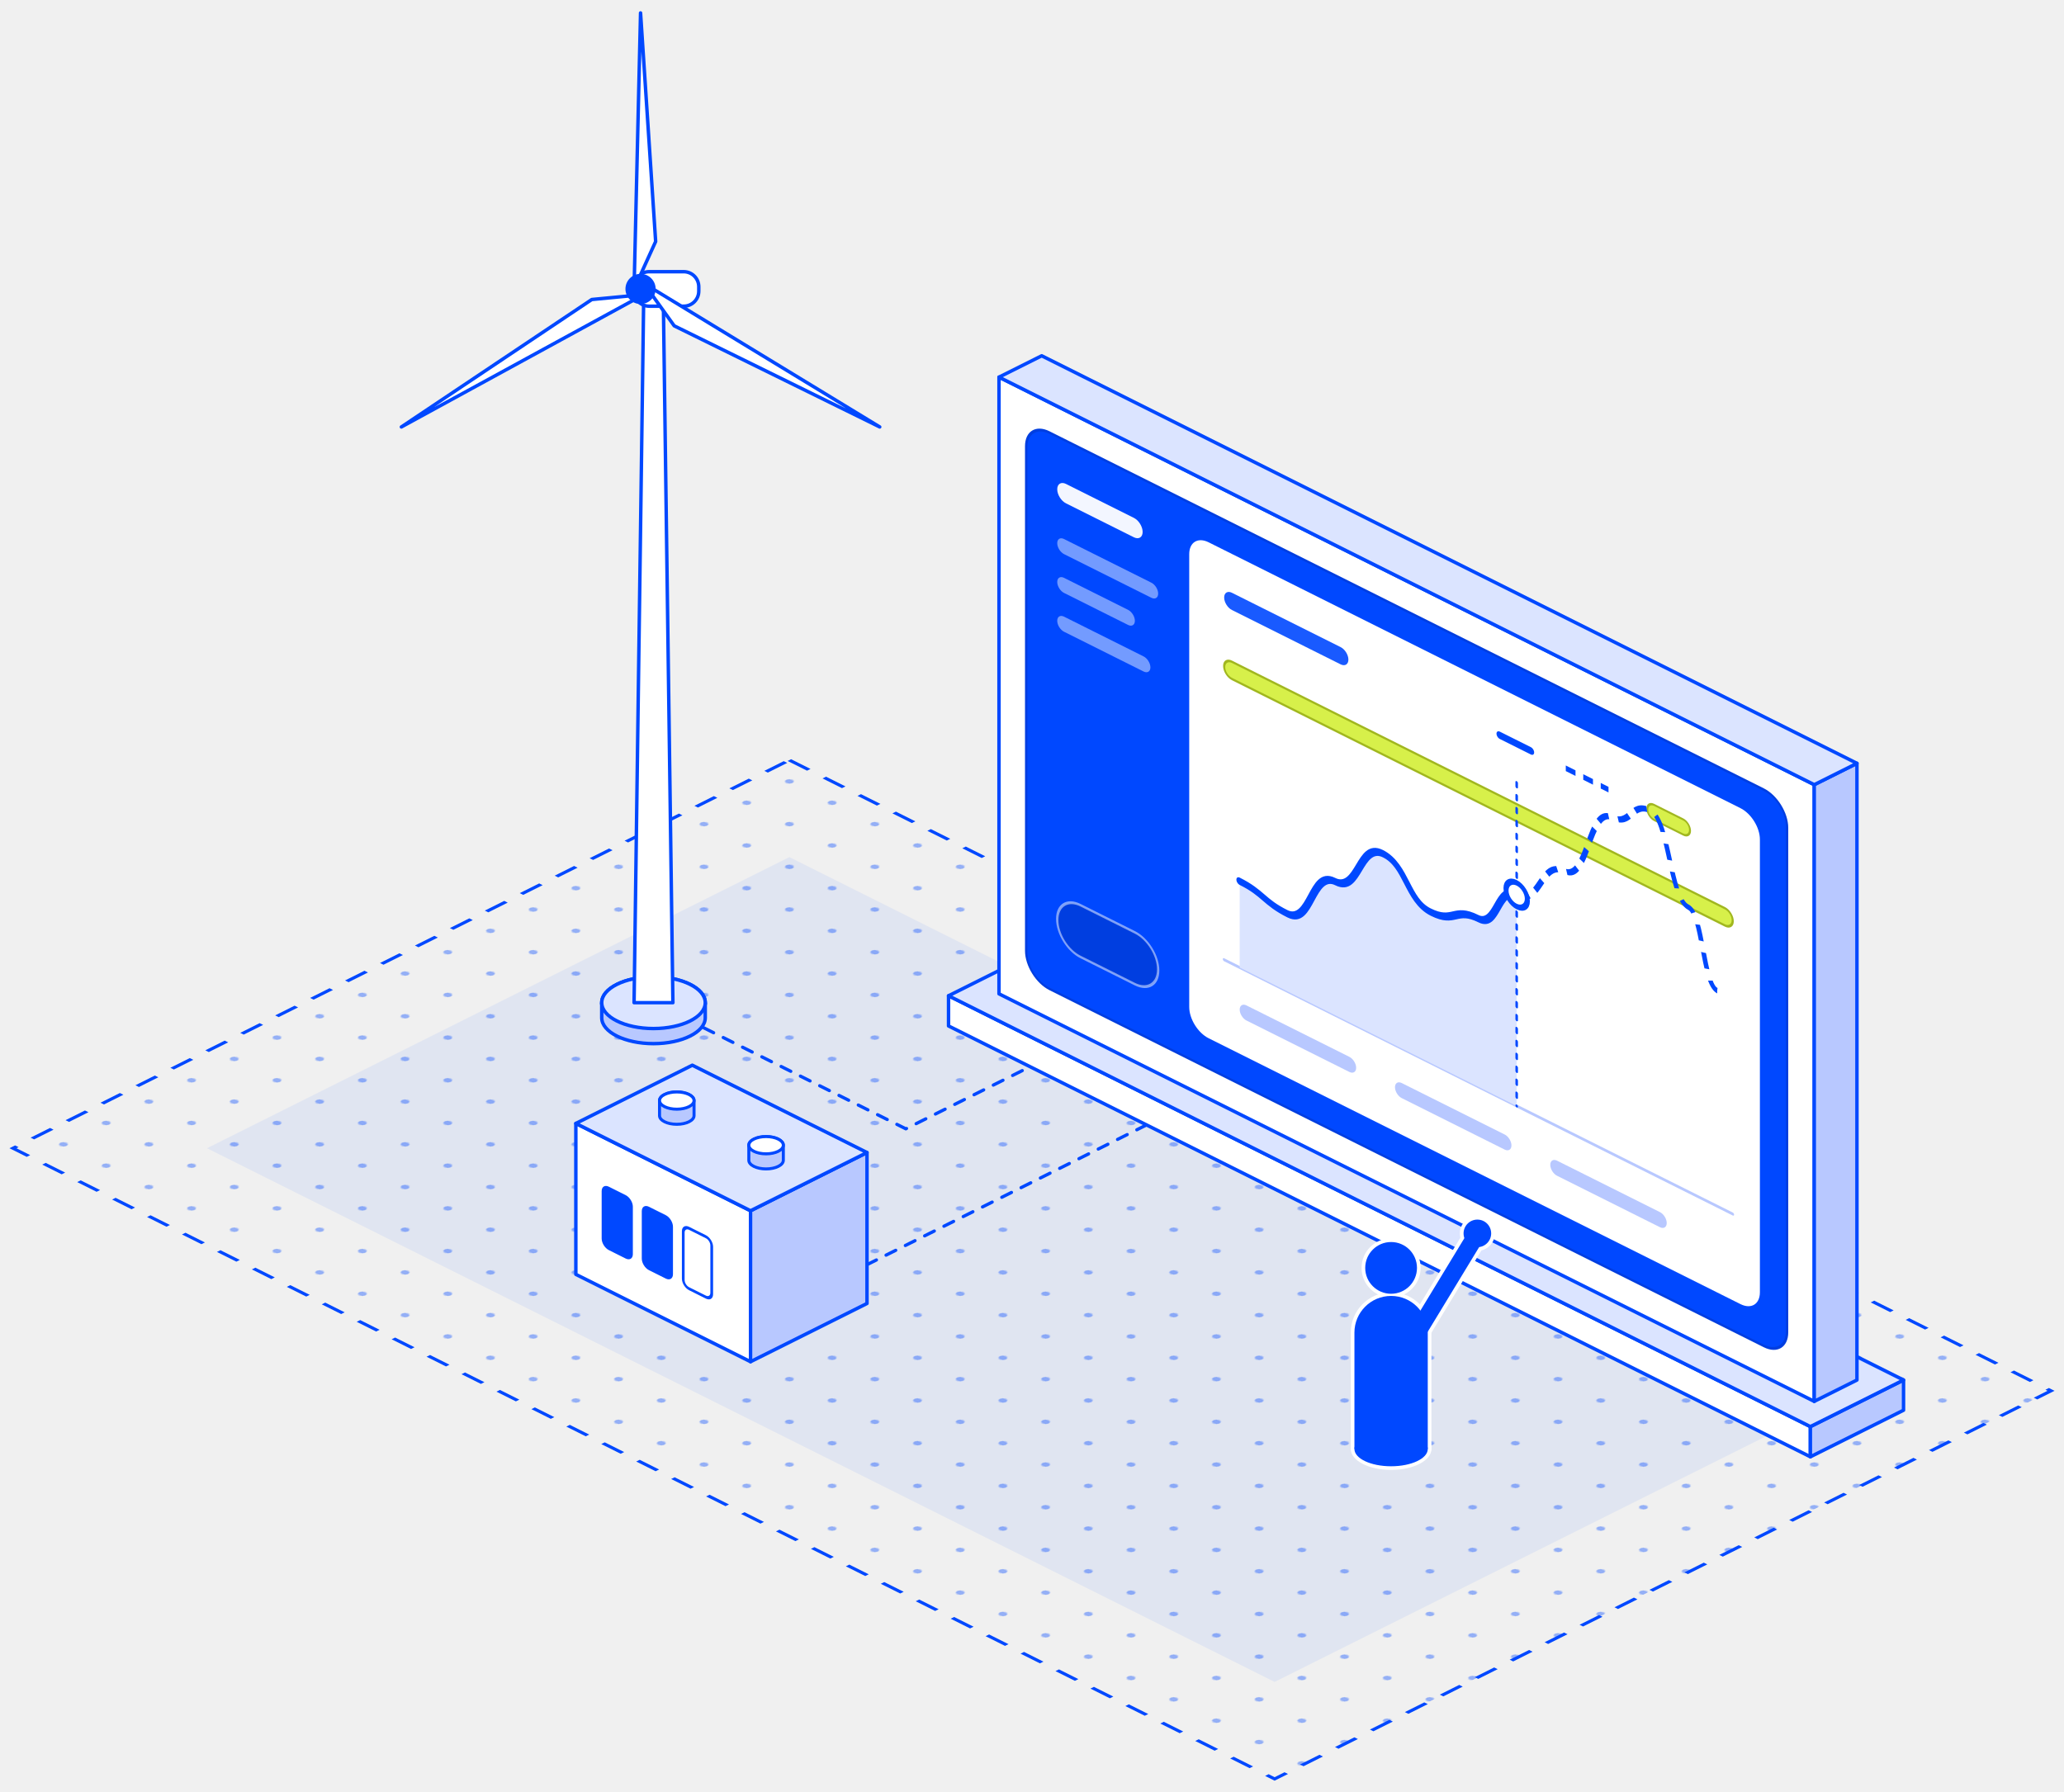
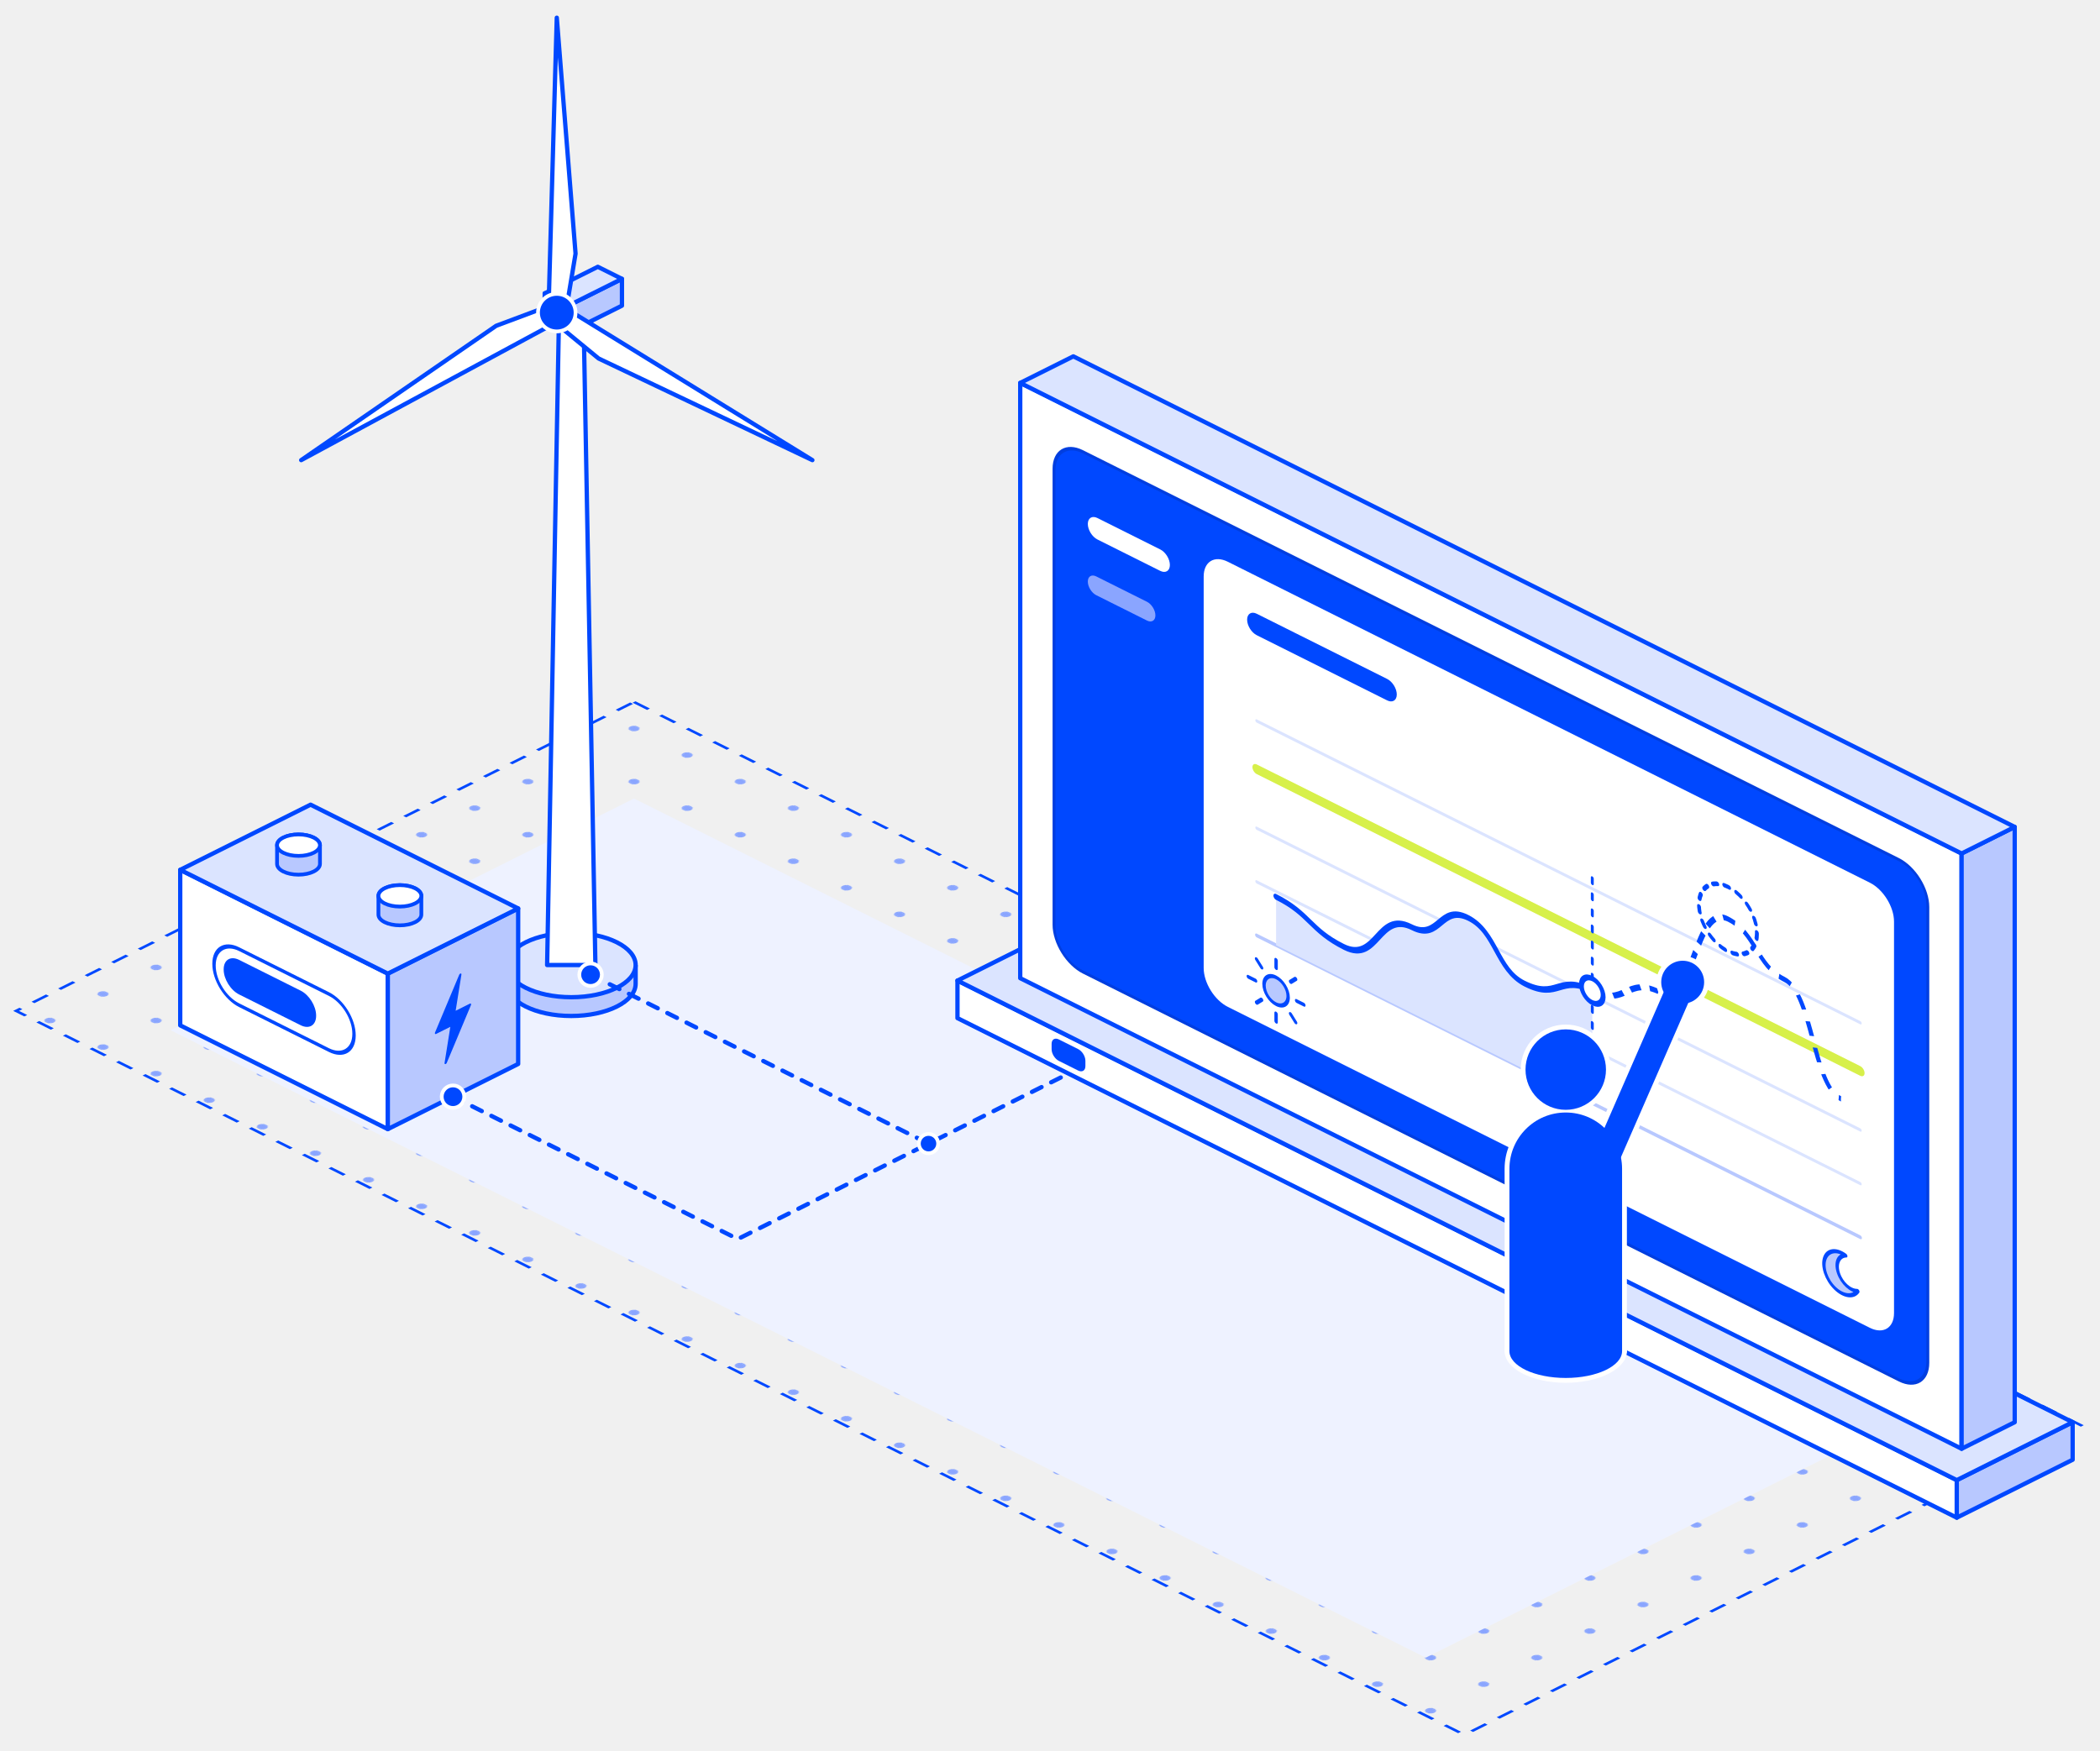
- <svg xmlns="http://www.w3.org/2000/svg" viewBox="-429 -357 957 831" role="img" aria-label="Isometric illustration for ClimateTech and energy product design. A white wind turbine, as on the expertise hub, and a battery block feed dashed lines into an energy product standing on a dotted floor: a light monitor whose blue screen holds one chart where a solid line of measured readings stops at a now marker, a dashed line carries the forecast on, and a lime band marks the target. A solid blue Tcules designer points at the chart.">
+ <svg xmlns="http://www.w3.org/2000/svg" viewBox="-330 -251 783 653" role="img" aria-label="Isometric illustration for ClimateTech and energy product design. A white wind turbine, as on the expertise hub, and a battery with a charge gauge and a lightning bolt feed one dashed line across a dotted floor into a port on a large energy display. Its blue screen holds one day chart running from a sun to a moon: a solid line of measured readings stops at a now marker, a dashed forecast climbs over a flat lime target line to a peak tonight, ringed in dots. A solid blue Tcules designer points at the spot where the forecast breaks the target.">
  <defs>
    <pattern id="cte-dots" width="22" height="22" patternUnits="userSpaceOnUse">
-       <circle cx="11" cy="11" r="1.6" fill="#0048FF" fill-opacity="0.38" />
+       <circle cx="11" cy="11" r="1.6" fill="#8AA5FF" />
    </pattern>
  </defs>
-   <g transform="matrix(0.9 0.45 -0.9 0.45 -63 -4.5)">
-     <rect width="650" height="400" fill="url(#cte-dots)" />
-     <rect width="650" height="400" fill="none" stroke="#0048FF" stroke-width="1.8" stroke-dasharray="10 8" />
-     <rect x="50" y="50" width="550" height="300" fill="#0048FF" fill-opacity="0.07" />
+   <g transform="matrix(0.9 0.45 -0.9 0.45 -93.6 10.8)">
+     <rect width="600" height="256" fill="url(#cte-dots)" />
+     <rect width="600" height="256" fill="none" stroke="#0048FF" stroke-width="1.2" stroke-dasharray="6 5" />
+     <rect x="40" y="40" width="520" height="192" fill="#EEF2FF" />
  </g>
-   <path d="M-102.6 119.7 L-9 166.5 L48.6 137.7" fill="none" stroke="#0048FF" stroke-width="1.5" stroke-dasharray="5 5" stroke-linecap="round" stroke-linejoin="round" />
-   <path d="M-45 238.5 L102.6 164.7" fill="none" stroke="#0048FF" stroke-width="1.5" stroke-dasharray="5 5" stroke-linecap="round" stroke-linejoin="round" />
-   <polygon points="10.8,118.8 410.4,318.6 410.4,304.6 10.8,104.8" fill="#FFFFFF" stroke="#0048FF" stroke-width="1.6" stroke-linejoin="round" />
-   <polygon points="410.4,318.6 453.6,297 453.6,283 410.4,304.6" fill="#B8C8FF" stroke="#0048FF" stroke-width="1.6" stroke-linejoin="round" />
-   <polygon points="54,83.2 453.6,283 410.4,304.6 10.8,104.8" fill="#DBE4FF" stroke="#0048FF" stroke-width="1.6" stroke-linejoin="round" />
-   <polygon points="34.2,103.9 412.2,292.9 412.2,6.9 34.2,-182.1" fill="#FFFFFF" stroke="#0048FF" stroke-width="1.6" stroke-linejoin="round" />
-   <polygon points="412.2,292.9 432,283 432,-3 412.2,6.9" fill="#B8C8FF" stroke="#0048FF" stroke-width="1.6" stroke-linejoin="round" />
-   <polygon points="54,-192 432,-3 412.2,6.9 34.2,-182.1" fill="#DBE4FF" stroke="#0048FF" stroke-width="1.6" stroke-linejoin="round" />
-   <g transform="matrix(0.9 0.45 0 1 34.2 -182.1)">
-     <rect x="14" y="14" width="392" height="258" rx="12" fill="#0048FF" stroke="#003EE0" stroke-width="1.2" />
+   <polygon points="27,128.7 399.6,315 399.6,301 27,114.7" fill="#FFFFFF" stroke="#0048FF" stroke-width="1.6" stroke-linejoin="round" />
+   <polygon points="399.6,315 442.8,293.4 442.8,279.4 399.6,301" fill="#B8C8FF" stroke="#0048FF" stroke-width="1.6" stroke-linejoin="round" />
+   <polygon points="70.2,93.1 442.8,279.4 399.6,301 27,114.7" fill="#DBE4FF" stroke="#0048FF" stroke-width="1.6" stroke-linejoin="round" />
+   <g transform="matrix(0.9 0.45 0 1 62.1 135.3)">
+     <rect x="0" y="0" width="14" height="8" rx="3" fill="#0048FF" />
+   </g>
+   <polygon points="50.4,113.8 401.4,289.3 401.4,67.3 50.4,-108.2" fill="#FFFFFF" stroke="#0048FF" stroke-width="1.6" stroke-linejoin="round" />
+   <polygon points="401.4,289.3 421.2,279.4 421.2,57.4 401.4,67.3" fill="#B8C8FF" stroke="#0048FF" stroke-width="1.6" stroke-linejoin="round" />
+   <polygon points="70.2,-118.1 421.2,57.4 401.4,67.3 50.4,-108.2" fill="#DBE4FF" stroke="#0048FF" stroke-width="1.6" stroke-linejoin="round" />
+   <g transform="matrix(0.9 0.45 0 1 50.4 -108.2)">
+     <rect x="14" y="14" width="362" height="194" rx="12" fill="#0048FF" stroke="#003EE0" stroke-width="1.2" />
    <g transform="translate(14 14)">
-       <rect x="16" y="20" width="44" height="9" rx="4.5" fill="#FFFFFF" fill-opacity="0.95" />
-       <rect x="16" y="46" width="52" height="7" rx="3.5" fill="#FFFFFF" fill-opacity="0.45" />
-       <rect x="16" y="64" width="40" height="7" rx="3.5" fill="#FFFFFF" fill-opacity="0.45" />
-       <rect x="16" y="82" width="48" height="7" rx="3.5" fill="#FFFFFF" fill-opacity="0.45" />
-       <rect x="16" y="212" width="52" height="24" rx="12" fill="#003EE0" stroke="#FFFFFF" stroke-opacity="0.5" stroke-width="1.2" />
-       <rect x="84" y="14" width="294" height="230" rx="10" fill="#FFFFFF" />
-       <rect x="102" y="32" width="64" height="8" rx="4" fill="#0048FF" fill-opacity="0.9" />
-       <path d="M244 36 h16" stroke="#0048FF" stroke-width="3.4" stroke-linecap="round" />
-       <path d="M278 36 h22" stroke="#0048FF" stroke-width="2.6" stroke-dasharray="5 4" stroke-linecap="butt" />
-       <rect x="320" y="32.5" width="22" height="7" rx="3.5" fill="#D7F04A" stroke="#A1B71F" stroke-width="1" />
-       <path d="M102 204 H364" stroke="#B8C8FF" stroke-width="1.4" stroke-linecap="round" />
-       <path d="M110 164 C122.3 164 122.3 168 134.6 168 C146.9 168 146.9 142 159.2 142 C171.5 142 171.5 118 183.8 118 C196.1 118 196.1 134 208.4 134 C220.7 134 220.7 126 233 126 C242.8 126 242.8 106 252.7 106 L252.7 204 L110 204 Z" fill="#DBE4FF" />
-       <rect x="102" y="64" width="262" height="8" rx="4" fill="#D7F04A" stroke="#A1B71F" stroke-width="1.1" />
-       <path d="M252.7 106 C265 106 265 84 277.3 84 C289.6 84 289.6 48 301.9 48 C311.7 48 311.7 36 321.6 36 C331.4 36 331.4 72 341.2 72 C348.6 72 348.6 104 356 104" fill="none" stroke="#0048FF" stroke-width="2.6" stroke-dasharray="7 5" stroke-linecap="butt" />
-       <path d="M110 164 C122.3 164 122.3 168 134.6 168 C146.9 168 146.9 142 159.2 142 C171.5 142 171.5 118 183.8 118 C196.1 118 196.1 134 208.4 134 C220.7 134 220.7 126 233 126 C242.8 126 242.8 106 252.7 106" fill="none" stroke="#0048FF" stroke-width="3.4" stroke-linecap="round" stroke-linejoin="round" />
-       <path d="M252.7 54 V204" stroke="#0048FF" stroke-width="1.3" stroke-dasharray="2 4" stroke-linecap="round" />
-       <circle cx="252.7" cy="106" r="5.5" fill="#FFFFFF" stroke="#0048FF" stroke-width="2.6" />
-       <rect x="110" y="220" width="60" height="7" rx="3.5" fill="#B8C8FF" />
-       <rect x="190" y="220" width="60" height="7" rx="3.5" fill="#B8C8FF" />
-       <rect x="270" y="220" width="60" height="7" rx="3.5" fill="#B8C8FF" />
+       <rect x="14" y="22" width="34" height="8" rx="4" fill="#FFFFFF" />
+       <rect x="14" y="44" width="28" height="7" rx="3.5" fill="#8AA5FF" />
+       <rect x="62" y="14" width="286" height="166" rx="10" fill="#FFFFFF" />
+       <rect x="80" y="28" width="62" height="8" rx="4" fill="#0048FF" />
+       <path d="M84 128 H334" stroke="#DBE4FF" stroke-width="1.2" stroke-linecap="round" />
+       <path d="M84 108 H334" stroke="#DBE4FF" stroke-width="1.2" stroke-linecap="round" />
+       <path d="M84 68 H334" stroke="#DBE4FF" stroke-width="1.2" stroke-linecap="round" />
+       <path d="M84 148 H334" stroke="#B8C8FF" stroke-width="1.4" stroke-linecap="round" />
+       <path d="M92 130 C106 130 106 136 120.1 136 C134.1 136 134.1 116 148.2 116 C159.9 116 159.9 102 171.6 102 C183.3 102 183.3 116 195 116 C209 116 209 106 223 106 L223 148 L92 148 Z" fill="#DBE4FF" />
+       <path d="M84 86 H334" stroke="#D7F04A" stroke-width="3.6" stroke-linecap="round" />
+       <path d="M223 106 C237.1 106 237.1 94 251.1 94 C265.2 94 265.2 54 279.2 54 C290.9 54 290.9 66 302.6 66 C314.3 66 314.3 100 326 100" fill="none" stroke="#0048FF" stroke-width="2" stroke-dasharray="5 4" stroke-linecap="butt" />
+       <path d="M92 130 C106 130 106 136 120.1 136 C134.1 136 134.1 116 148.2 116 C159.9 116 159.9 102 171.6 102 C183.3 102 183.3 116 195 116 C209 116 209 106 223 106" fill="none" stroke="#0048FF" stroke-width="2.2" stroke-linecap="round" stroke-linejoin="round" />
+       <path d="M223 64 V148" stroke="#0048FF" stroke-width="1.2" stroke-dasharray="2 4" stroke-linecap="round" />
+       <circle cx="223" cy="106" r="4.5" fill="#FFFFFF" stroke="#0048FF" stroke-width="2" />
+       <circle cx="279.2" cy="54" r="12" fill="none" stroke="#0048FF" stroke-width="1.6" stroke-dasharray="2 3" stroke-linecap="round" />
+       <circle cx="92" cy="165" r="5" fill="#B8C8FF" stroke="#0048FF" stroke-width="1.4" />
+       <path d="M100.5 165 L103.5 165 M98 171 L100.1 173.1 M92 173.5 L92 176.5 M86 171 L83.9 173.1 M83.5 165 L80.5 165 M86 159 L83.9 156.9 M92 156.5 L92 153.5 M98 159 L100.1 156.9" stroke="#0048FF" stroke-width="1.4" stroke-linecap="round" />
+       <path d="M328 157.5 A7.5 7.5 0 1 0 333 168.5 A6 6 0 0 1 328 157.5 Z" fill="#B8C8FF" stroke="#0048FF" stroke-width="1.4" stroke-linejoin="round" />
    </g>
  </g>
-   <ellipse cx="-126" cy="108" rx="24" ry="12" fill="#DBE4FF" stroke="#0048FF" stroke-width="1.6" />
-   <path d="M-150 108 v7 a24 12 0 0 0 48 0 v-7" fill="#B8C8FF" stroke="#0048FF" stroke-width="1.6" stroke-linejoin="round" />
-   <ellipse cx="-126" cy="108" rx="24" ry="12" fill="#DBE4FF" stroke="#0048FF" stroke-width="1.6" />
-   <path d="M-135 108 L-130.5 -222 H-121.5 L-117 108 Z" fill="#FFFFFF" stroke="#0048FF" stroke-width="1.6" stroke-linejoin="round" />
-   <rect x="-135" y="-231" width="30" height="16" rx="7" fill="#FFFFFF" stroke="#0048FF" stroke-width="1.6" />
-   <path d="M-135 -223 L-125 -245 L-132 -351 Z" fill="#FFFFFF" stroke="#0048FF" stroke-width="1.6" stroke-linejoin="round" />
-   <path d="M-130.5 -225.6 L-116.4 -205.9 L-21.1 -159 Z" fill="#FFFFFF" stroke="#0048FF" stroke-width="1.6" stroke-linejoin="round" />
-   <path d="M-130.5 -220.4 L-154.6 -218.1 L-242.9 -159 Z" fill="#FFFFFF" stroke="#0048FF" stroke-width="1.6" stroke-linejoin="round" />
-   <circle cx="-132" cy="-223" r="7" fill="#0048FF" />
-   <polygon points="-162,234 -81,274.5 -81,204.5 -162,164" fill="#FFFFFF" stroke="#0048FF" stroke-width="1.6" stroke-linejoin="round" />
-   <polygon points="-81,274.5 -27,247.5 -27,177.5 -81,204.5" fill="#B8C8FF" stroke="#0048FF" stroke-width="1.6" stroke-linejoin="round" />
-   <polygon points="-108,137 -27,177.5 -81,204.5 -162,164" fill="#DBE4FF" stroke="#0048FF" stroke-width="1.6" stroke-linejoin="round" />
-   <path d="M-123.2 160.4 v-7 a8 4 0 0 1 16 0 v7 a8 4 0 0 1 -16 0 Z" fill="#B8C8FF" stroke="#0048FF" stroke-width="1.4" stroke-linejoin="round" />
-   <ellipse cx="-115.2" cy="153.4" rx="8" ry="4" fill="#FFFFFF" stroke="#0048FF" stroke-width="1.4" />
-   <path d="M-81.8 181.1 v-7 a8 4 0 0 1 16 0 v7 a8 4 0 0 1 -16 0 Z" fill="#B8C8FF" stroke="#0048FF" stroke-width="1.4" stroke-linejoin="round" />
-   <ellipse cx="-73.8" cy="174.1" rx="8" ry="4" fill="#FFFFFF" stroke="#0048FF" stroke-width="1.4" />
-   <g transform="matrix(0.9 0.45 0 1 -162 164)">
-     <rect x="14" y="22.4" width="14.667" height="28" rx="3" fill="#0048FF" stroke="#0048FF" stroke-width="1.4" />
-     <rect x="34.667" y="22.4" width="14.667" height="28" rx="3" fill="#0048FF" stroke="#0048FF" stroke-width="1.4" />
-     <rect x="55.333" y="22.4" width="14.667" height="28" rx="3" fill="#FFFFFF" stroke="#0048FF" stroke-width="1.4" />
+   <path d="M-141 108.9 v7 a24 12 0 0 0 48 0 v-7" fill="#B8C8FF" stroke="#0048FF" stroke-width="1.6" stroke-linejoin="round" />
+   <ellipse cx="-117" cy="108.9" rx="24" ry="12" fill="#DBE4FF" stroke="#0048FF" stroke-width="1.6" />
+   <path d="M-109.8 112.5 L16.2 175.5 L68.4 149.4" fill="none" stroke="#0048FF" stroke-width="1.6" stroke-dasharray="4 4" stroke-linecap="round" stroke-linejoin="round" />
+   <path d="M-161.1 158 L-54.9 211.1 L16.2 175.5" fill="none" stroke="#0048FF" stroke-width="1.6" stroke-dasharray="4 4" stroke-linecap="round" stroke-linejoin="round" />
+   <circle cx="16.2" cy="175.5" r="3.6" fill="#0048FF" stroke="#FFFFFF" stroke-width="1.4" />
+   <path d="M-126 108.9 L-121.5 -137.1 H-112.5 L-108 108.9 Z" fill="#FFFFFF" stroke="#0048FF" stroke-width="1.6" stroke-linejoin="round" />
+   <circle cx="-109.8" cy="112.5" r="4.2" fill="#0048FF" stroke="#FFFFFF" stroke-width="1.4" />
+   <polygon points="-126.9,-131.6 -117.9,-127.1 -117.9,-137.1 -126.9,-141.6" fill="#FFFFFF" stroke="#0048FF" stroke-width="1.6" stroke-linejoin="round" />
+   <polygon points="-117.9,-127.1 -98.1,-137 -98.1,-147 -117.9,-137.1" fill="#B8C8FF" stroke="#0048FF" stroke-width="1.6" stroke-linejoin="round" />
+   <polygon points="-107.1,-151.5 -98.1,-147 -117.9,-137.1 -126.9,-141.6" fill="#DBE4FF" stroke="#0048FF" stroke-width="1.6" stroke-linejoin="round" />
+   <path d="M-125.4 -138.4 L-118.4 -138.4 L-115.4 -156.4 L-122.4 -244.4 Z" fill="#FFFFFF" stroke="#0048FF" stroke-width="1.6" stroke-linejoin="round" />
+   <path d="M-117.4 -135 L-120.9 -128.9 L-106.8 -117.3 L-27.1 -79.4 Z" fill="#FFFFFF" stroke="#0048FF" stroke-width="1.6" stroke-linejoin="round" />
+   <path d="M-124.4 -129.8 L-127.9 -135.9 L-145 -129.5 L-217.7 -79.4 Z" fill="#FFFFFF" stroke="#0048FF" stroke-width="1.6" stroke-linejoin="round" />
+   <circle cx="-122.4" cy="-134.4" r="7" fill="#0048FF" stroke="#FFFFFF" stroke-width="1.4" />
+   <polygon points="-262.8,131.4 -185.4,170.1 -185.4,112.1 -262.8,73.4" fill="#FFFFFF" stroke="#0048FF" stroke-width="1.6" stroke-linejoin="round" />
+   <polygon points="-185.4,170.1 -136.8,145.8 -136.8,87.8 -185.4,112.1" fill="#B8C8FF" stroke="#0048FF" stroke-width="1.6" stroke-linejoin="round" />
+   <polygon points="-214.2,49.1 -136.8,87.8 -185.4,112.1 -262.8,73.4" fill="#DBE4FF" stroke="#0048FF" stroke-width="1.6" stroke-linejoin="round" />
+   <path d="M-226.7 71.2 v-7 a8 4 0 0 1 16 0 v7 a8 4 0 0 1 -16 0 Z" fill="#B8C8FF" stroke="#0048FF" stroke-width="1.4" stroke-linejoin="round" />
+   <ellipse cx="-218.7" cy="64.2" rx="8" ry="4" fill="#FFFFFF" stroke="#0048FF" stroke-width="1.4" />
+   <path d="M-188.9 90.1 v-7 a8 4 0 0 1 16 0 v7 a8 4 0 0 1 -16 0 Z" fill="#B8C8FF" stroke="#0048FF" stroke-width="1.4" stroke-linejoin="round" />
+   <ellipse cx="-180.9" cy="83.1" rx="8" ry="4" fill="#FFFFFF" stroke="#0048FF" stroke-width="1.4" />
+   <g transform="matrix(0.9 0.45 0 1 -262.8 73.4)">
+     <rect x="14" y="18.6" width="58" height="20.9" rx="10.4" fill="#FFFFFF" stroke="#0048FF" stroke-width="1.4" />
+     <rect x="18" y="22.6" width="38.3" height="12.9" rx="6.4" fill="#0048FF" />
  </g>
-   <path d="M199 315 V261 A17 17 0 0 1 233 261 V315 Z" fill="#FFFFFF" stroke="#FFFFFF" stroke-width="3.4" stroke-linejoin="round" />
-   <ellipse cx="216" cy="315" rx="18.7" ry="9.7" fill="#FFFFFF" />
-   <circle cx="216" cy="231" r="13.7" fill="#FFFFFF" />
-   <path d="M222 271 L256 215" stroke="#FFFFFF" stroke-width="11.4" stroke-linecap="round" />
-   <circle cx="256" cy="215" r="8.1" fill="#FFFFFF" />
-   <path d="M199 315 V261 A17 17 0 0 1 233 261 V315 Z" fill="#0048FF" />
-   <ellipse cx="216" cy="315" rx="17" ry="8" fill="#0048FF" />
-   <circle cx="216" cy="231" r="12" fill="#0048FF" />
-   <path d="M222 271 L256 215" stroke="#0048FF" stroke-width="8" stroke-linecap="round" />
-   <circle cx="256" cy="215" r="6.4" fill="#0048FF" />
+   <g transform="matrix(0.9 -0.45 0 1 -185.4 112.1)">
+     <path d="M30 14 L20 31 L26.5 31 L24 44 L34 27 L27.5 27 Z" fill="#0048FF" stroke="#0048FF" stroke-width="1" stroke-linejoin="round" />
+   </g>
+   <circle cx="-161.1" cy="158" r="4.2" fill="#0048FF" stroke="#FFFFFF" stroke-width="1.4" />
+   <path d="M232.8 252.9 V184.9 A21 21 0 0 1 274.8 184.9 V252.9 Z" fill="#FFFFFF" stroke="#FFFFFF" stroke-width="3.6" stroke-linejoin="round" />
+   <ellipse cx="253.8" cy="252.9" rx="22.8" ry="11.8" fill="#FFFFFF" />
+   <circle cx="253.8" cy="147.9" r="16.8" fill="#FFFFFF" />
+   <path d="M261.8 196.9 L297.4 115.3" stroke="#FFFFFF" stroke-width="13.6" stroke-linecap="round" />
+   <circle cx="297.4" cy="115.3" r="9.8" fill="#FFFFFF" />
+   <path d="M232.8 252.9 V184.9 A21 21 0 0 1 274.8 184.9 V252.9 Z" fill="#0048FF" />
+   <ellipse cx="253.8" cy="252.9" rx="21" ry="10" fill="#0048FF" />
+   <circle cx="253.8" cy="147.9" r="15" fill="#0048FF" />
+   <path d="M261.8 196.9 L297.4 115.3" stroke="#0048FF" stroke-width="10" stroke-linecap="round" />
+   <circle cx="297.4" cy="115.3" r="8" fill="#0048FF" />
</svg>
